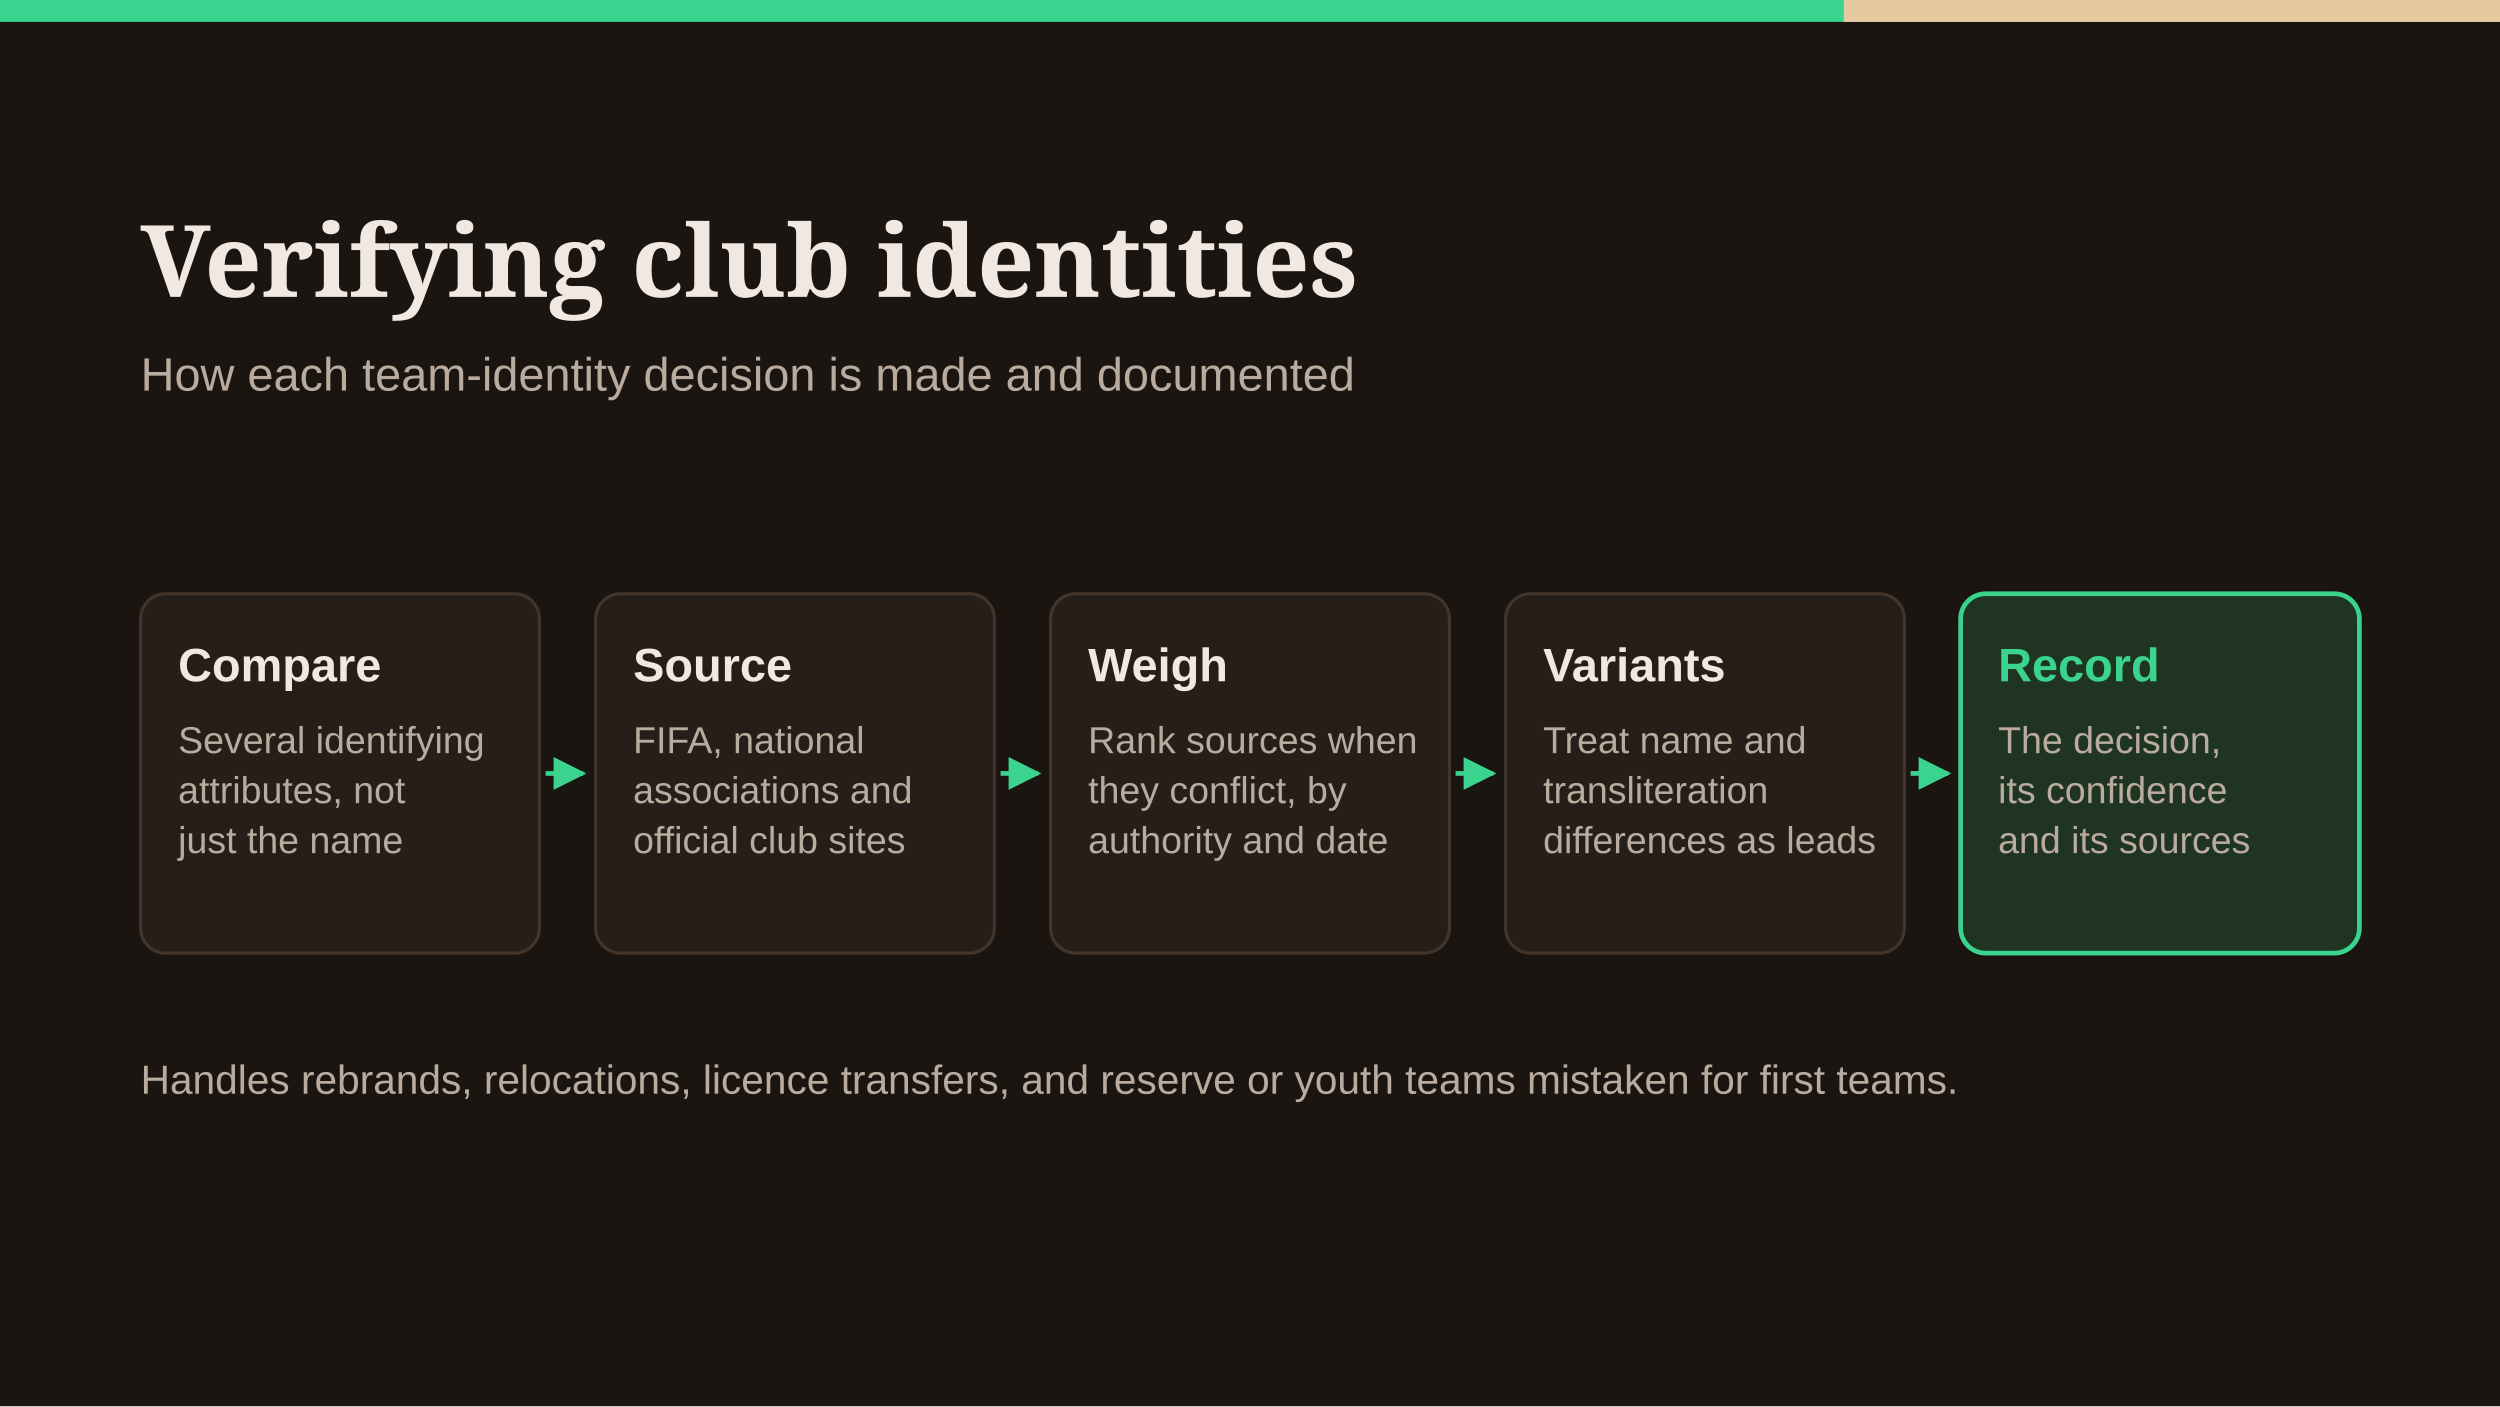
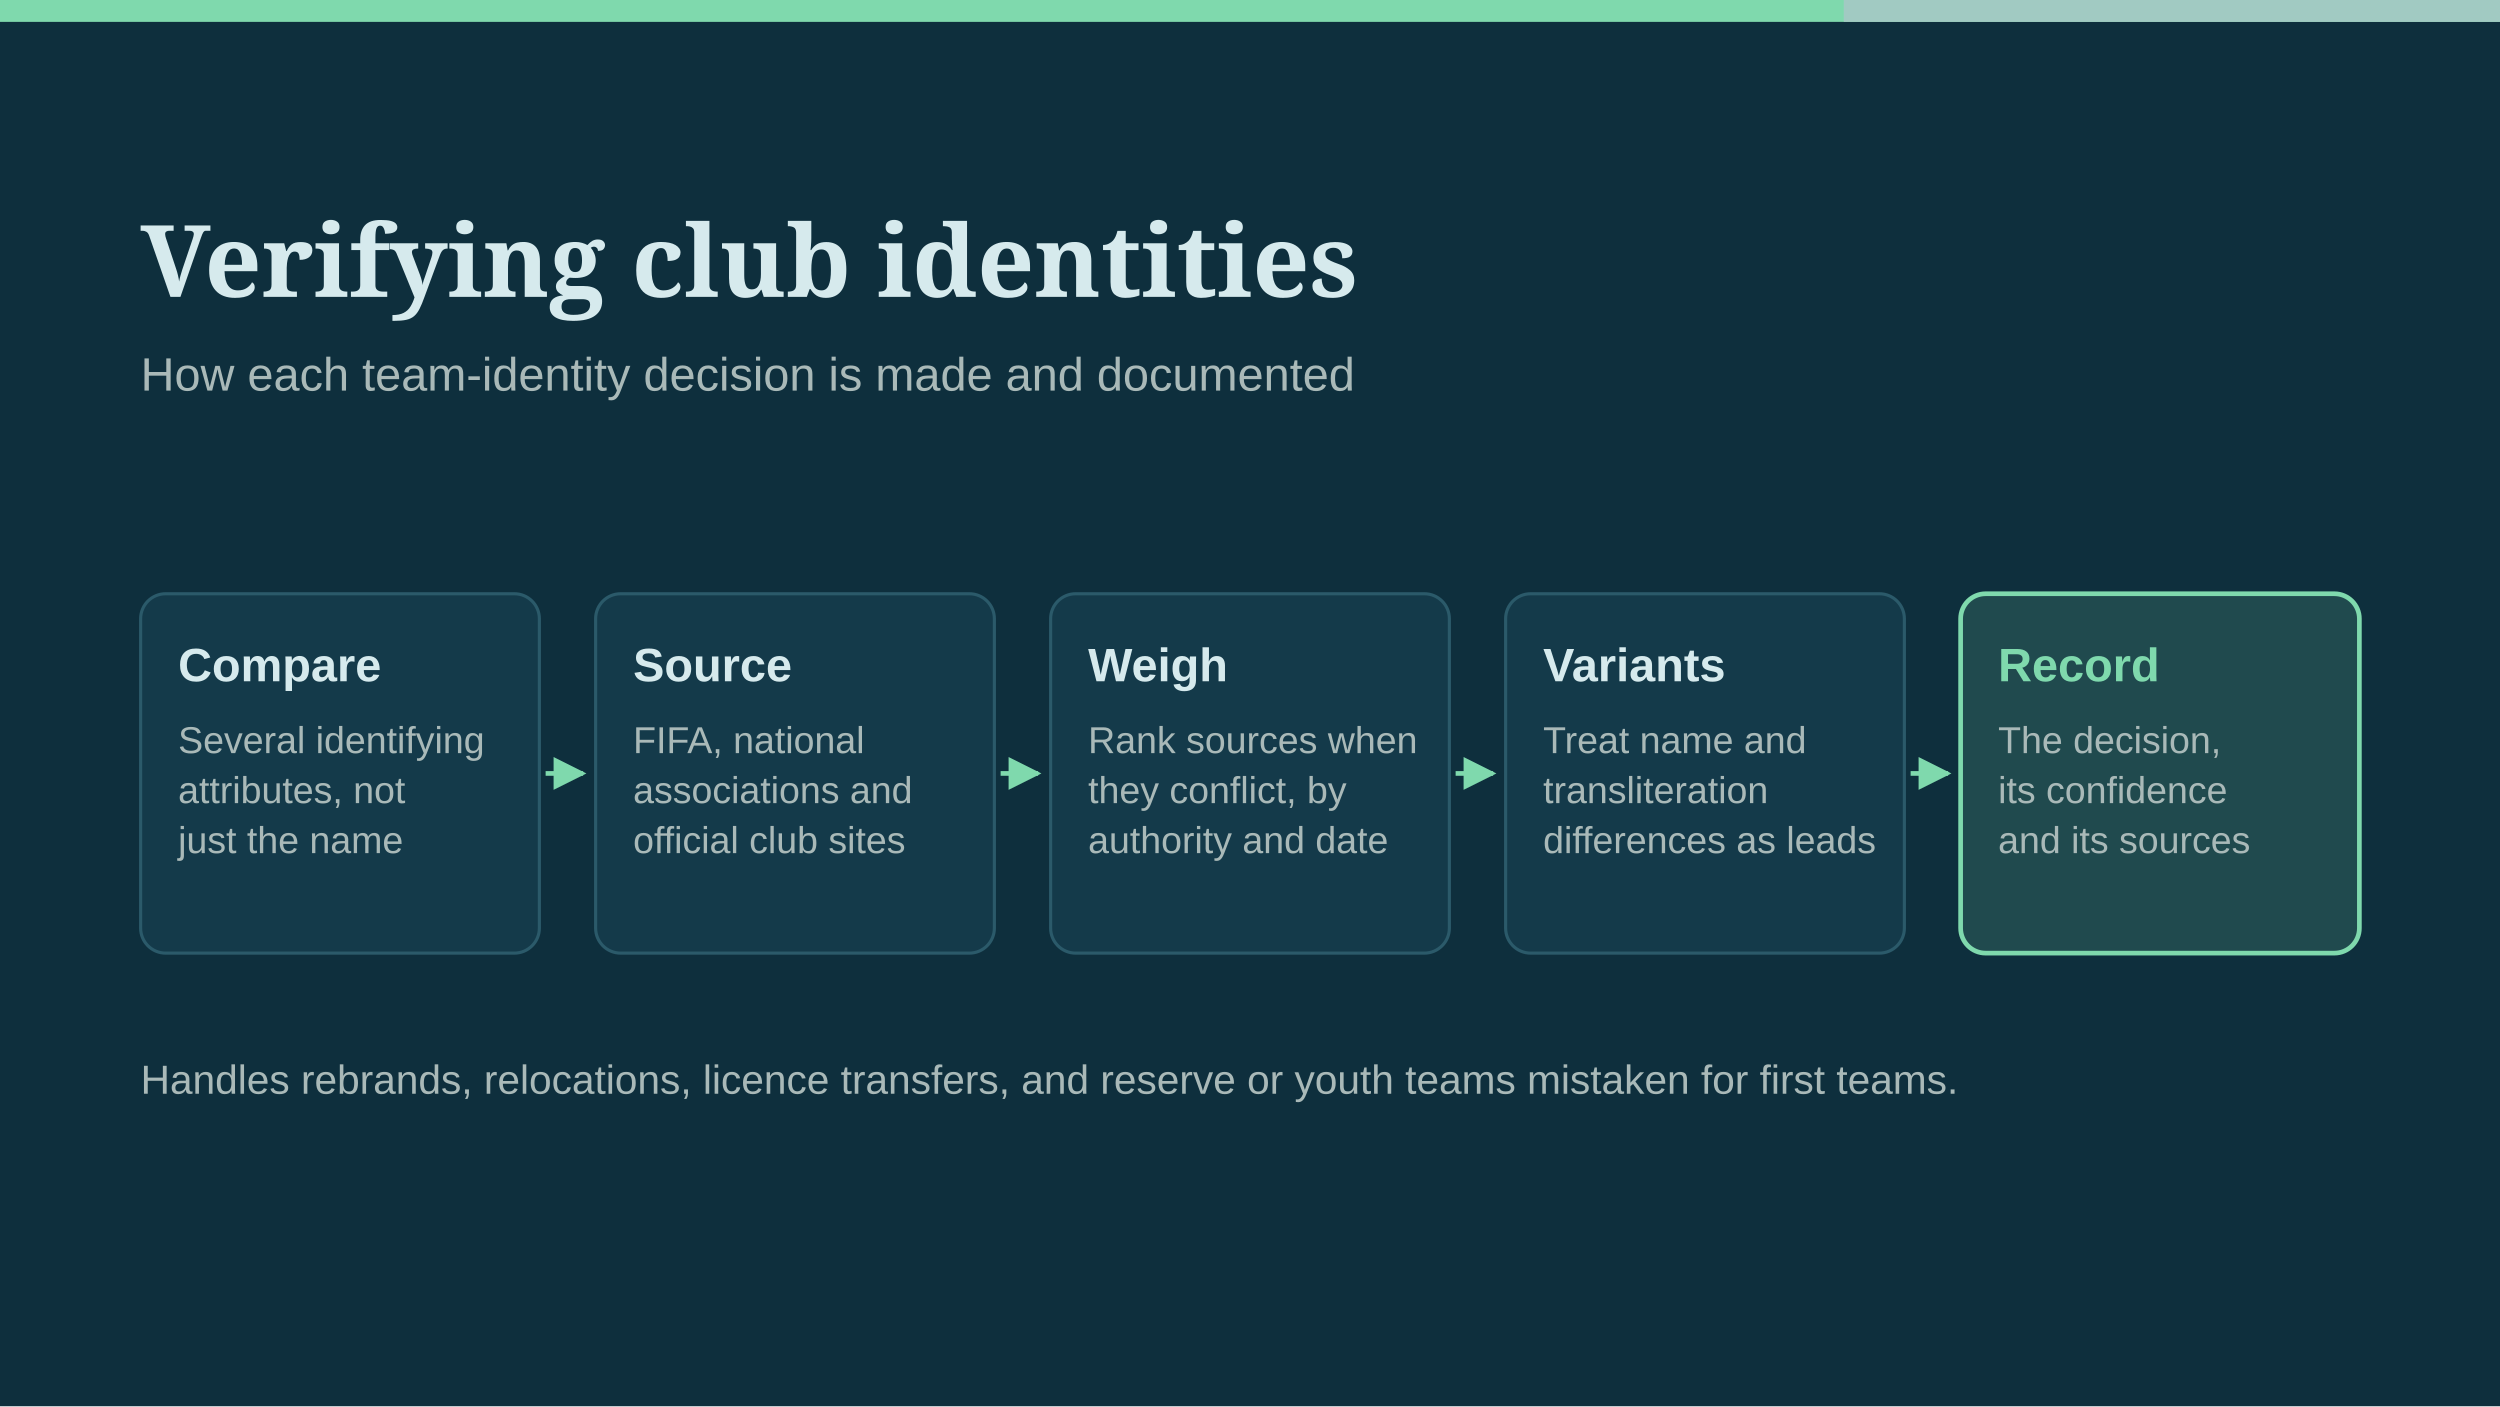
<svg xmlns="http://www.w3.org/2000/svg" viewBox="0 0 1600 900" role="img" aria-label="Club identity verification method: compare, source, weigh, variants, record">
-   <rect width="1600" height="900" fill="#1b1511" />
-   <rect width="1600" height="14" fill="#3ad48e" />
-   <rect x="1180" width="420" height="14" fill="#e7c9a0" />
+   <rect width="1600" height="900" fill="#0E2F3D" />
+   <rect width="1600" height="14" fill="#7fd9ad" />
+   <rect x="1180" width="420" height="14" fill="#A1CAC2" />
  <defs>
    <marker id="a" viewBox="0 0 10 10" refX="9" refY="5" markerWidth="7" markerHeight="7" orient="auto">
-       <path d="M0 0L10 5L0 10z" fill="#3ad48e" />
+       <path d="M0 0L10 5L0 10z" fill="#7fd9ad" />
    </marker>
  </defs>
-   <text x="90" y="190" font-family="'Source Serif 4',Georgia,serif" font-size="64" font-weight="700" fill="#f1e9e1">Verifying club identities</text>
-   <text x="90" y="250" font-family="'Public Sans','Segoe UI',Arial,sans-serif" font-size="30" fill="#b9ab9e">How each team-identity decision is made and documented</text>
-   <rect x="90.0" y="380.0" width="255.2" height="230.0" rx="16" fill="#261e18" fill-opacity="1" stroke="#433529" stroke-width="2" />
-   <text x="114.0" y="436" font-family="'Public Sans','Segoe UI',Arial,sans-serif" font-size="30" font-weight="700" fill="#f1e9e1" text-anchor="start">Compare</text>
-   <text x="114.0" y="482" font-family="'Public Sans','Segoe UI',Arial,sans-serif" font-size="24" font-weight="400" fill="#b9ab9e" text-anchor="start">Several identifying</text>
-   <text x="114.0" y="514" font-family="'Public Sans','Segoe UI',Arial,sans-serif" font-size="24" font-weight="400" fill="#b9ab9e" text-anchor="start">attributes, not</text>
-   <text x="114.0" y="546" font-family="'Public Sans','Segoe UI',Arial,sans-serif" font-size="24" font-weight="400" fill="#b9ab9e" text-anchor="start">just the name</text>
-   <path d="M349.2 495.0H373.2" stroke="#3ad48e" stroke-width="3" marker-end="url(#a)" />
-   <rect x="381.2" y="380.0" width="255.2" height="230.0" rx="16" fill="#261e18" fill-opacity="1" stroke="#433529" stroke-width="2" />
-   <text x="405.2" y="436" font-family="'Public Sans','Segoe UI',Arial,sans-serif" font-size="30" font-weight="700" fill="#f1e9e1" text-anchor="start">Source</text>
-   <text x="405.2" y="482" font-family="'Public Sans','Segoe UI',Arial,sans-serif" font-size="24" font-weight="400" fill="#b9ab9e" text-anchor="start">FIFA, national</text>
-   <text x="405.2" y="514" font-family="'Public Sans','Segoe UI',Arial,sans-serif" font-size="24" font-weight="400" fill="#b9ab9e" text-anchor="start">associations and</text>
-   <text x="405.2" y="546" font-family="'Public Sans','Segoe UI',Arial,sans-serif" font-size="24" font-weight="400" fill="#b9ab9e" text-anchor="start">official club sites</text>
-   <path d="M640.4 495.0H664.4" stroke="#3ad48e" stroke-width="3" marker-end="url(#a)" />
-   <rect x="672.4" y="380.0" width="255.2" height="230.0" rx="16" fill="#261e18" fill-opacity="1" stroke="#433529" stroke-width="2" />
-   <text x="696.4" y="436" font-family="'Public Sans','Segoe UI',Arial,sans-serif" font-size="30" font-weight="700" fill="#f1e9e1" text-anchor="start">Weigh</text>
-   <text x="696.4" y="482" font-family="'Public Sans','Segoe UI',Arial,sans-serif" font-size="24" font-weight="400" fill="#b9ab9e" text-anchor="start">Rank sources when</text>
-   <text x="696.4" y="514" font-family="'Public Sans','Segoe UI',Arial,sans-serif" font-size="24" font-weight="400" fill="#b9ab9e" text-anchor="start">they conflict, by</text>
-   <text x="696.4" y="546" font-family="'Public Sans','Segoe UI',Arial,sans-serif" font-size="24" font-weight="400" fill="#b9ab9e" text-anchor="start">authority and date</text>
-   <path d="M931.6 495.0H955.6" stroke="#3ad48e" stroke-width="3" marker-end="url(#a)" />
-   <rect x="963.6" y="380.0" width="255.2" height="230.0" rx="16" fill="#261e18" fill-opacity="1" stroke="#433529" stroke-width="2" />
-   <text x="987.6" y="436" font-family="'Public Sans','Segoe UI',Arial,sans-serif" font-size="30" font-weight="700" fill="#f1e9e1" text-anchor="start">Variants</text>
-   <text x="987.6" y="482" font-family="'Public Sans','Segoe UI',Arial,sans-serif" font-size="24" font-weight="400" fill="#b9ab9e" text-anchor="start">Treat name and</text>
-   <text x="987.6" y="514" font-family="'Public Sans','Segoe UI',Arial,sans-serif" font-size="24" font-weight="400" fill="#b9ab9e" text-anchor="start">transliteration</text>
-   <text x="987.6" y="546" font-family="'Public Sans','Segoe UI',Arial,sans-serif" font-size="24" font-weight="400" fill="#b9ab9e" text-anchor="start">differences as leads</text>
-   <path d="M1222.8 495.0H1246.8" stroke="#3ad48e" stroke-width="3" marker-end="url(#a)" />
-   <rect x="1254.8" y="380.0" width="255.2" height="230.0" rx="16" fill="#3ad48e" fill-opacity="0.16" stroke="#3ad48e" stroke-width="3" />
-   <text x="1278.8" y="436" font-family="'Public Sans','Segoe UI',Arial,sans-serif" font-size="30" font-weight="700" fill="#3ad48e" text-anchor="start">Record</text>
-   <text x="1278.8" y="482" font-family="'Public Sans','Segoe UI',Arial,sans-serif" font-size="24" font-weight="400" fill="#b9ab9e" text-anchor="start">The decision,</text>
-   <text x="1278.8" y="514" font-family="'Public Sans','Segoe UI',Arial,sans-serif" font-size="24" font-weight="400" fill="#b9ab9e" text-anchor="start">its confidence</text>
-   <text x="1278.8" y="546" font-family="'Public Sans','Segoe UI',Arial,sans-serif" font-size="24" font-weight="400" fill="#b9ab9e" text-anchor="start">and its sources</text>
-   <text x="90" y="700" font-family="'Public Sans','Segoe UI',Arial,sans-serif" font-size="26" font-weight="400" fill="#b9ab9e" text-anchor="start">Handles rebrands, relocations, licence transfers, and reserve or youth teams mistaken for first teams.</text>
+   <text x="90" y="190" font-family="'Source Serif 4',Georgia,serif" font-size="64" font-weight="700" fill="#D6EAED">Verifying club identities</text>
+   <text x="90" y="250" font-family="'Public Sans','Segoe UI',Arial,sans-serif" font-size="30" fill="#A9B9B8">How each team-identity decision is made and documented</text>
+   <rect x="90.0" y="380.0" width="255.2" height="230.0" rx="16" fill="#143a4a" fill-opacity="1" stroke="#2b5a6a" stroke-width="2" />
+   <text x="114.0" y="436" font-family="'Public Sans','Segoe UI',Arial,sans-serif" font-size="30" font-weight="700" fill="#D6EAED" text-anchor="start">Compare</text>
+   <text x="114.0" y="482" font-family="'Public Sans','Segoe UI',Arial,sans-serif" font-size="24" font-weight="400" fill="#A9B9B8" text-anchor="start">Several identifying</text>
+   <text x="114.0" y="514" font-family="'Public Sans','Segoe UI',Arial,sans-serif" font-size="24" font-weight="400" fill="#A9B9B8" text-anchor="start">attributes, not</text>
+   <text x="114.0" y="546" font-family="'Public Sans','Segoe UI',Arial,sans-serif" font-size="24" font-weight="400" fill="#A9B9B8" text-anchor="start">just the name</text>
+   <path d="M349.2 495.0H373.2" stroke="#7fd9ad" stroke-width="3" marker-end="url(#a)" />
+   <rect x="381.2" y="380.0" width="255.2" height="230.0" rx="16" fill="#143a4a" fill-opacity="1" stroke="#2b5a6a" stroke-width="2" />
+   <text x="405.2" y="436" font-family="'Public Sans','Segoe UI',Arial,sans-serif" font-size="30" font-weight="700" fill="#D6EAED" text-anchor="start">Source</text>
+   <text x="405.2" y="482" font-family="'Public Sans','Segoe UI',Arial,sans-serif" font-size="24" font-weight="400" fill="#A9B9B8" text-anchor="start">FIFA, national</text>
+   <text x="405.2" y="514" font-family="'Public Sans','Segoe UI',Arial,sans-serif" font-size="24" font-weight="400" fill="#A9B9B8" text-anchor="start">associations and</text>
+   <text x="405.2" y="546" font-family="'Public Sans','Segoe UI',Arial,sans-serif" font-size="24" font-weight="400" fill="#A9B9B8" text-anchor="start">official club sites</text>
+   <path d="M640.4 495.0H664.4" stroke="#7fd9ad" stroke-width="3" marker-end="url(#a)" />
+   <rect x="672.4" y="380.0" width="255.2" height="230.0" rx="16" fill="#143a4a" fill-opacity="1" stroke="#2b5a6a" stroke-width="2" />
+   <text x="696.4" y="436" font-family="'Public Sans','Segoe UI',Arial,sans-serif" font-size="30" font-weight="700" fill="#D6EAED" text-anchor="start">Weigh</text>
+   <text x="696.4" y="482" font-family="'Public Sans','Segoe UI',Arial,sans-serif" font-size="24" font-weight="400" fill="#A9B9B8" text-anchor="start">Rank sources when</text>
+   <text x="696.4" y="514" font-family="'Public Sans','Segoe UI',Arial,sans-serif" font-size="24" font-weight="400" fill="#A9B9B8" text-anchor="start">they conflict, by</text>
+   <text x="696.4" y="546" font-family="'Public Sans','Segoe UI',Arial,sans-serif" font-size="24" font-weight="400" fill="#A9B9B8" text-anchor="start">authority and date</text>
+   <path d="M931.6 495.0H955.6" stroke="#7fd9ad" stroke-width="3" marker-end="url(#a)" />
+   <rect x="963.6" y="380.0" width="255.2" height="230.0" rx="16" fill="#143a4a" fill-opacity="1" stroke="#2b5a6a" stroke-width="2" />
+   <text x="987.6" y="436" font-family="'Public Sans','Segoe UI',Arial,sans-serif" font-size="30" font-weight="700" fill="#D6EAED" text-anchor="start">Variants</text>
+   <text x="987.6" y="482" font-family="'Public Sans','Segoe UI',Arial,sans-serif" font-size="24" font-weight="400" fill="#A9B9B8" text-anchor="start">Treat name and</text>
+   <text x="987.6" y="514" font-family="'Public Sans','Segoe UI',Arial,sans-serif" font-size="24" font-weight="400" fill="#A9B9B8" text-anchor="start">transliteration</text>
+   <text x="987.6" y="546" font-family="'Public Sans','Segoe UI',Arial,sans-serif" font-size="24" font-weight="400" fill="#A9B9B8" text-anchor="start">differences as leads</text>
+   <path d="M1222.8 495.0H1246.8" stroke="#7fd9ad" stroke-width="3" marker-end="url(#a)" />
+   <rect x="1254.8" y="380.0" width="255.2" height="230.0" rx="16" fill="#7fd9ad" fill-opacity="0.16" stroke="#7fd9ad" stroke-width="3" />
+   <text x="1278.8" y="436" font-family="'Public Sans','Segoe UI',Arial,sans-serif" font-size="30" font-weight="700" fill="#7fd9ad" text-anchor="start">Record</text>
+   <text x="1278.8" y="482" font-family="'Public Sans','Segoe UI',Arial,sans-serif" font-size="24" font-weight="400" fill="#A9B9B8" text-anchor="start">The decision,</text>
+   <text x="1278.8" y="514" font-family="'Public Sans','Segoe UI',Arial,sans-serif" font-size="24" font-weight="400" fill="#A9B9B8" text-anchor="start">its confidence</text>
+   <text x="1278.8" y="546" font-family="'Public Sans','Segoe UI',Arial,sans-serif" font-size="24" font-weight="400" fill="#A9B9B8" text-anchor="start">and its sources</text>
+   <text x="90" y="700" font-family="'Public Sans','Segoe UI',Arial,sans-serif" font-size="26" font-weight="400" fill="#A9B9B8" text-anchor="start">Handles rebrands, relocations, licence transfers, and reserve or youth teams mistaken for first teams.</text>
</svg>
